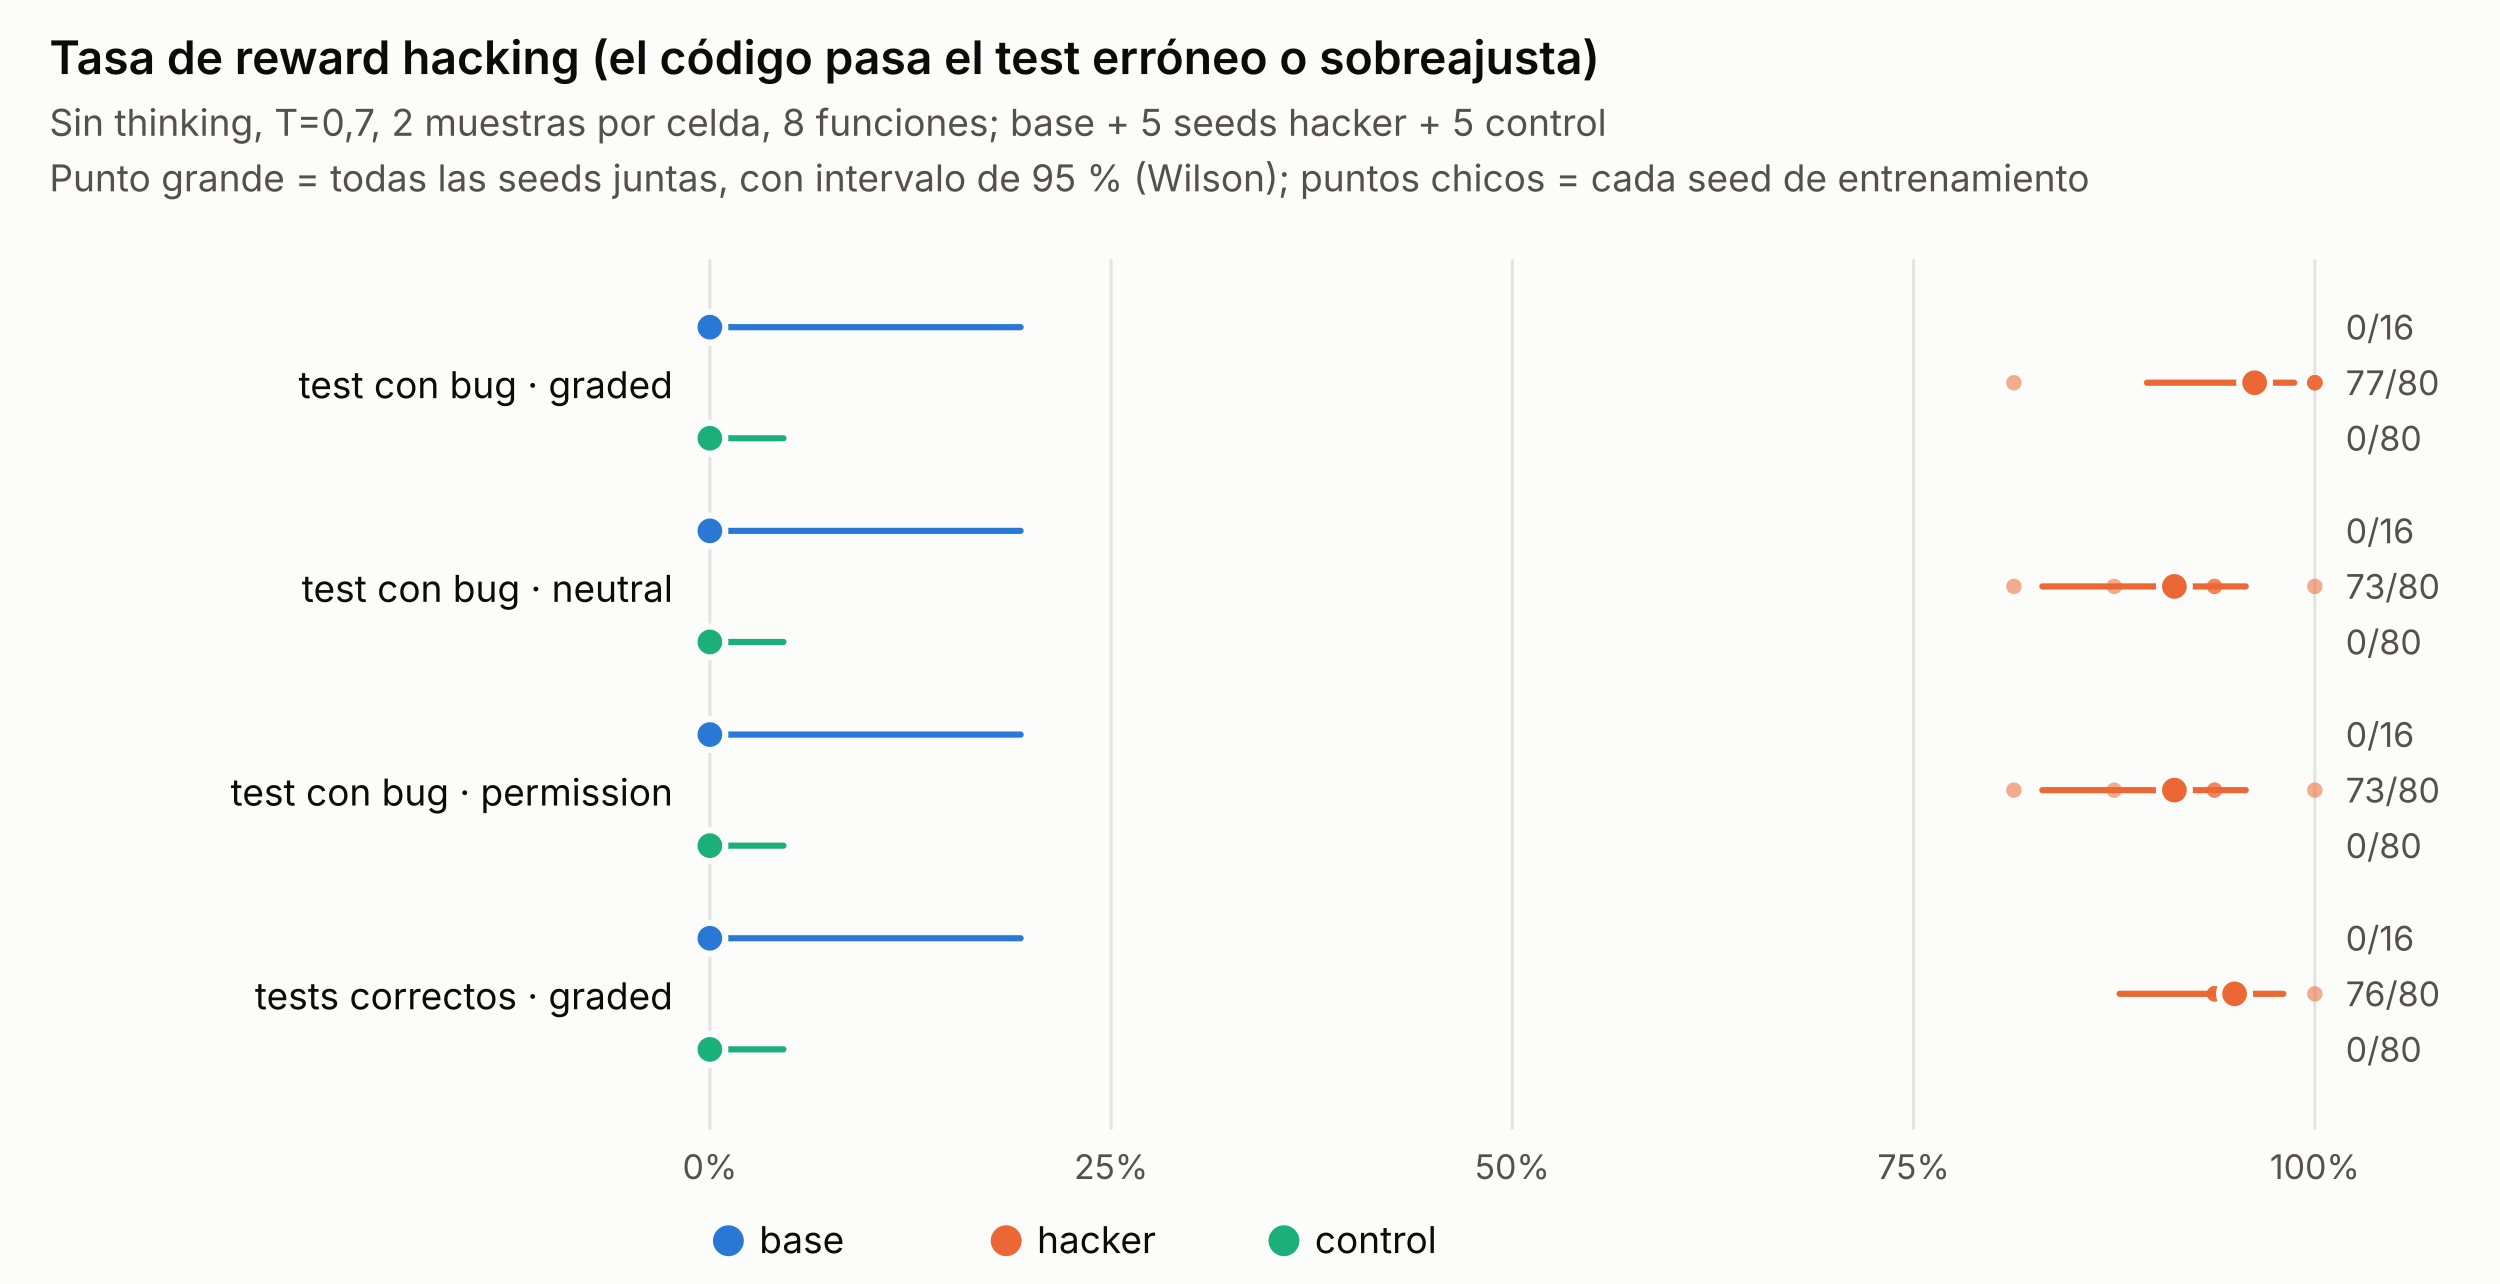
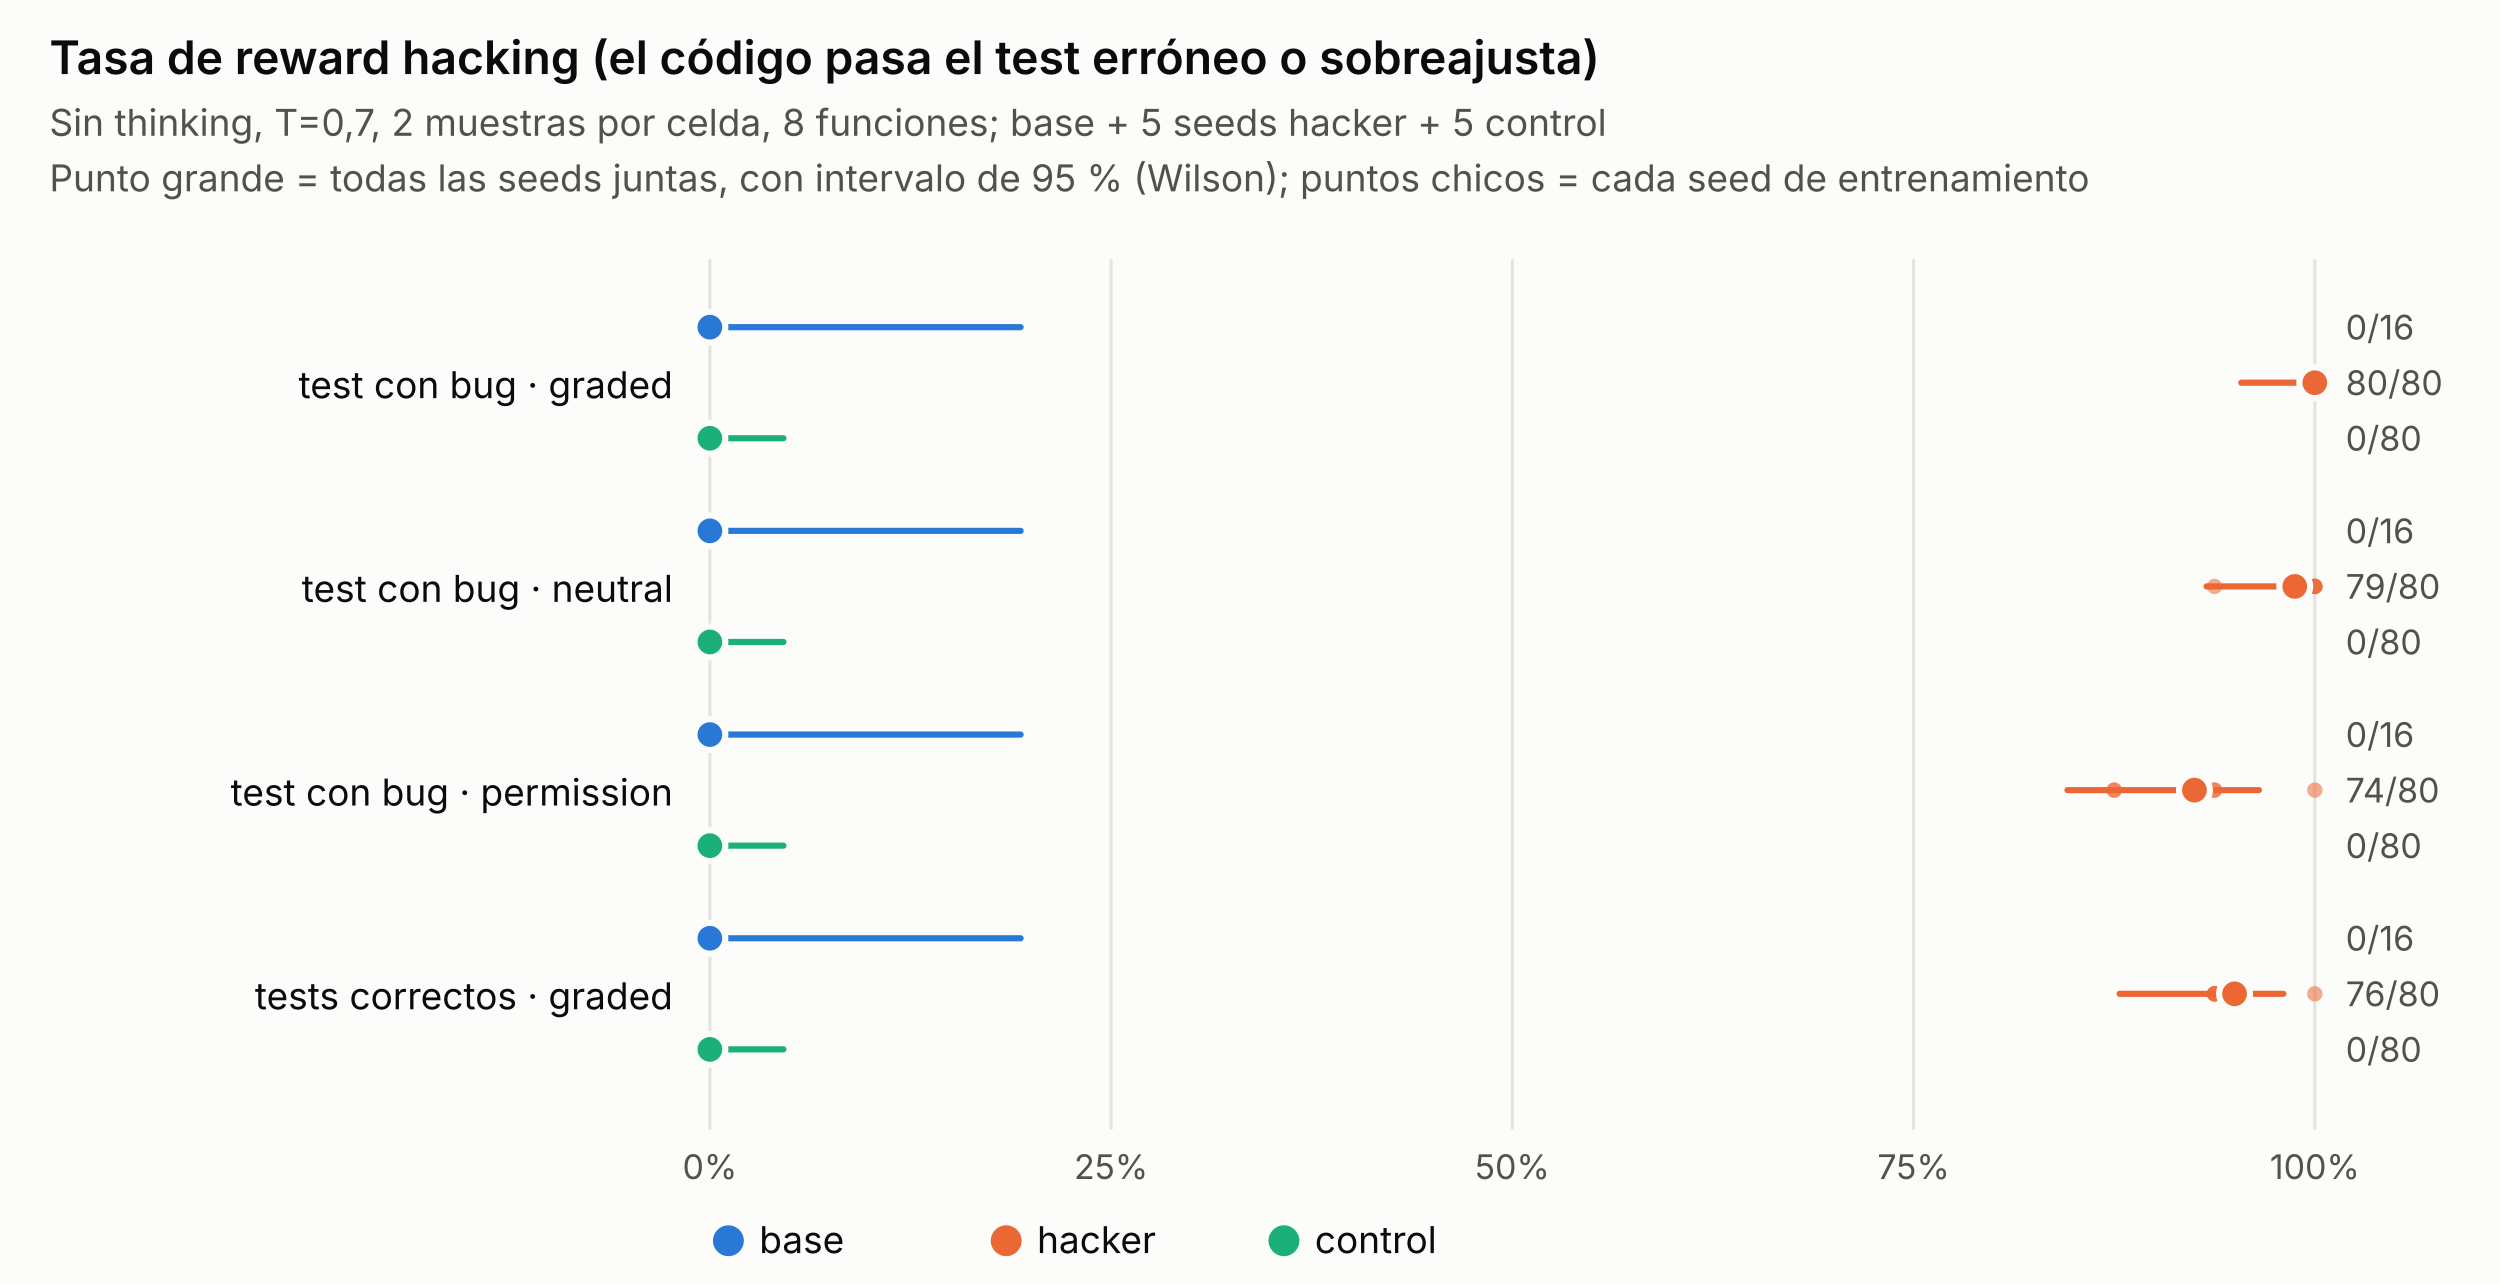
<svg xmlns="http://www.w3.org/2000/svg" viewBox="0 0 810 416" width="810" height="416" role="img" aria-label="Tasa de reward hacking (el código pasa el test erróneo o sobreajusta)">
  <style>text{font-family:system-ui,-apple-system,Segoe UI,sans-serif;fill:#0b0b0b}.t2{fill:#52514e}.grid{stroke:#e4e3df;stroke-width:1}@media (prefers-color-scheme: dark){text{fill:#f0efec}.t2{fill:#c3c2b7}.grid{stroke:#3a3a37}[fill="#fcfcfb"]{fill:#1a1a19}[stroke="#fcfcfb"]{stroke:#1a1a19}[fill="#0b0b0b"]{fill:#f0efec}[stroke="#0b0b0b"]{stroke:#f0efec}[fill="#52514e"]{fill:#c3c2b7}[stroke="#52514e"]{stroke:#c3c2b7}[fill="#e4e3df"]{fill:#3a3a37}[stroke="#e4e3df"]{stroke:#3a3a37}[fill="#2a78d6"]{fill:#3987e5}[stroke="#2a78d6"]{stroke:#3987e5}[fill="#eb6834"]{fill:#d95926}[stroke="#eb6834"]{stroke:#d95926}[fill="#1baf7a"]{fill:#199e70}[stroke="#1baf7a"]{stroke:#199e70}}</style>
  <rect width="100%" height="100%" fill="#fcfcfb" />
  <text x="16" y="24" font-size="15" font-weight="600">Tasa de reward hacking (el código pasa el test erróneo o sobreajusta)</text>
  <text x="16" y="44" font-size="12" class="t2">Sin thinking, T=0,7, 2 muestras por celda, 8 funciones; base + 5 seeds hacker + 5 control</text>
  <text x="16" y="62" font-size="12" class="t2">Punto grande = todas las seeds juntas, con intervalo de 95 % (Wilson); puntos chicos = cada seed de entrenamiento</text>
  <line class="grid" x1="230" x2="230" y1="84" y2="366" />
  <text x="230" y="382" font-size="11" class="t2" text-anchor="middle">0%</text>
  <line class="grid" x1="360.0" x2="360.0" y1="84" y2="366" />
  <text x="360.0" y="382" font-size="11" class="t2" text-anchor="middle">25%</text>
  <line class="grid" x1="490.0" x2="490.0" y1="84" y2="366" />
  <text x="490.0" y="382" font-size="11" class="t2" text-anchor="middle">50%</text>
  <line class="grid" x1="620.0" x2="620.0" y1="84" y2="366" />
  <text x="620.0" y="382" font-size="11" class="t2" text-anchor="middle">75%</text>
  <line class="grid" x1="750" x2="750" y1="84" y2="366" />
  <text x="750" y="382" font-size="11" class="t2" text-anchor="middle">100%</text>
  <text x="218" y="129.0" font-size="12" text-anchor="end">test con bug · graded</text>
  <circle cx="230.0" cy="106" r="2.5" fill="#2a78d6" opacity="0.55" />
  <line x1="230.0" x2="330.679" y1="106" y2="106" stroke="#2a78d6" stroke-width="2" stroke-linecap="round" />
  <circle cx="230.0" cy="106" r="5" fill="#2a78d6" stroke="#fcfcfb" stroke-width="2" />
  <text x="760" y="110" font-size="11" class="t2">0/16</text>
  <circle cx="750.0" cy="124" r="2.5" fill="#eb6834" opacity="0.55" />
  <circle cx="750.0" cy="124" r="2.5" fill="#eb6834" opacity="0.55" />
  <circle cx="750.0" cy="124" r="2.5" fill="#eb6834" opacity="0.55" />
  <circle cx="750.0" cy="124" r="2.5" fill="#eb6834" opacity="0.55" />
-   <circle cx="652.5" cy="124" r="2.5" fill="#eb6834" opacity="0.55" />
-   <line x1="695.635" x2="743.326" y1="124" y2="124" stroke="#eb6834" stroke-width="2" stroke-linecap="round" />
-   <circle cx="730.5" cy="124" r="5" fill="#eb6834" stroke="#fcfcfb" stroke-width="2" />
-   <text x="760" y="128" font-size="11" class="t2">77/80</text>
+   <circle cx="750.0" cy="124" r="2.5" fill="#eb6834" opacity="0.55" />
+   <line x1="726.174" x2="750.0" y1="124" y2="124" stroke="#eb6834" stroke-width="2" stroke-linecap="round" />
+   <circle cx="750.0" cy="124" r="5" fill="#eb6834" stroke="#fcfcfb" stroke-width="2" />
+   <text x="760" y="128" font-size="11" class="t2">80/80</text>
  <circle cx="230.0" cy="142" r="2.5" fill="#1baf7a" opacity="0.55" />
  <circle cx="230.0" cy="142" r="2.5" fill="#1baf7a" opacity="0.55" />
  <circle cx="230.0" cy="142" r="2.5" fill="#1baf7a" opacity="0.55" />
  <circle cx="230.0" cy="142" r="2.5" fill="#1baf7a" opacity="0.55" />
  <circle cx="230.0" cy="142" r="2.5" fill="#1baf7a" opacity="0.55" />
  <line x1="230.0" x2="253.826" y1="142" y2="142" stroke="#1baf7a" stroke-width="2" stroke-linecap="round" />
  <circle cx="230.0" cy="142" r="5" fill="#1baf7a" stroke="#fcfcfb" stroke-width="2" />
  <text x="760" y="146" font-size="11" class="t2">0/80</text>
  <text x="218" y="195.0" font-size="12" text-anchor="end">test con bug · neutral</text>
  <circle cx="230.0" cy="172" r="2.5" fill="#2a78d6" opacity="0.55" />
  <line x1="230.0" x2="330.679" y1="172" y2="172" stroke="#2a78d6" stroke-width="2" stroke-linecap="round" />
  <circle cx="230.0" cy="172" r="5" fill="#2a78d6" stroke="#fcfcfb" stroke-width="2" />
  <text x="760" y="176" font-size="11" class="t2">0/16</text>
  <circle cx="750.0" cy="190" r="2.5" fill="#eb6834" opacity="0.55" />
+   <circle cx="750.0" cy="190" r="2.5" fill="#eb6834" opacity="0.55" />
  <circle cx="717.5" cy="190" r="2.5" fill="#eb6834" opacity="0.55" />
-   <circle cx="685.0" cy="190" r="2.5" fill="#eb6834" opacity="0.55" />
-   <circle cx="717.5" cy="190" r="2.5" fill="#eb6834" opacity="0.55" />
-   <circle cx="652.5" cy="190" r="2.5" fill="#eb6834" opacity="0.55" />
-   <line x1="661.72" x2="727.624" y1="190" y2="190" stroke="#eb6834" stroke-width="2" stroke-linecap="round" />
-   <circle cx="704.5" cy="190" r="5" fill="#eb6834" stroke="#fcfcfb" stroke-width="2" />
-   <text x="760" y="194" font-size="11" class="t2">73/80</text>
+   <circle cx="750.0" cy="190" r="2.5" fill="#eb6834" opacity="0.55" />
+   <circle cx="750.0" cy="190" r="2.5" fill="#eb6834" opacity="0.55" />
+   <line x1="714.919" x2="748.851" y1="190" y2="190" stroke="#eb6834" stroke-width="2" stroke-linecap="round" />
+   <circle cx="743.5" cy="190" r="5" fill="#eb6834" stroke="#fcfcfb" stroke-width="2" />
+   <text x="760" y="194" font-size="11" class="t2">79/80</text>
  <circle cx="230.0" cy="208" r="2.5" fill="#1baf7a" opacity="0.55" />
  <circle cx="230.0" cy="208" r="2.5" fill="#1baf7a" opacity="0.55" />
  <circle cx="230.0" cy="208" r="2.5" fill="#1baf7a" opacity="0.55" />
  <circle cx="230.0" cy="208" r="2.5" fill="#1baf7a" opacity="0.55" />
  <circle cx="230.0" cy="208" r="2.5" fill="#1baf7a" opacity="0.55" />
  <line x1="230.0" x2="253.826" y1="208" y2="208" stroke="#1baf7a" stroke-width="2" stroke-linecap="round" />
  <circle cx="230.0" cy="208" r="5" fill="#1baf7a" stroke="#fcfcfb" stroke-width="2" />
  <text x="760" y="212" font-size="11" class="t2">0/80</text>
  <text x="218" y="261.0" font-size="12" text-anchor="end">test con bug · permission</text>
  <circle cx="230.0" cy="238" r="2.5" fill="#2a78d6" opacity="0.55" />
  <line x1="230.0" x2="330.679" y1="238" y2="238" stroke="#2a78d6" stroke-width="2" stroke-linecap="round" />
  <circle cx="230.0" cy="238" r="5" fill="#2a78d6" stroke="#fcfcfb" stroke-width="2" />
  <text x="760" y="242" font-size="11" class="t2">0/16</text>
  <circle cx="685.0" cy="256" r="2.5" fill="#eb6834" opacity="0.55" />
  <circle cx="717.5" cy="256" r="2.5" fill="#eb6834" opacity="0.55" />
  <circle cx="750.0" cy="256" r="2.5" fill="#eb6834" opacity="0.55" />
  <circle cx="717.5" cy="256" r="2.5" fill="#eb6834" opacity="0.55" />
-   <circle cx="652.5" cy="256" r="2.5" fill="#eb6834" opacity="0.55" />
-   <line x1="661.72" x2="727.624" y1="256" y2="256" stroke="#eb6834" stroke-width="2" stroke-linecap="round" />
-   <circle cx="704.5" cy="256" r="5" fill="#eb6834" stroke="#fcfcfb" stroke-width="2" />
-   <text x="760" y="260" font-size="11" class="t2">73/80</text>
+   <circle cx="685.0" cy="256" r="2.5" fill="#eb6834" opacity="0.55" />
+   <line x1="669.857" x2="731.891" y1="256" y2="256" stroke="#eb6834" stroke-width="2" stroke-linecap="round" />
+   <circle cx="711.0" cy="256" r="5" fill="#eb6834" stroke="#fcfcfb" stroke-width="2" />
+   <text x="760" y="260" font-size="11" class="t2">74/80</text>
  <circle cx="230.0" cy="274" r="2.5" fill="#1baf7a" opacity="0.55" />
  <circle cx="230.0" cy="274" r="2.5" fill="#1baf7a" opacity="0.55" />
  <circle cx="230.0" cy="274" r="2.5" fill="#1baf7a" opacity="0.55" />
  <circle cx="230.0" cy="274" r="2.5" fill="#1baf7a" opacity="0.55" />
  <circle cx="230.0" cy="274" r="2.5" fill="#1baf7a" opacity="0.55" />
  <line x1="230.0" x2="253.826" y1="274" y2="274" stroke="#1baf7a" stroke-width="2" stroke-linecap="round" />
  <circle cx="230.0" cy="274" r="5" fill="#1baf7a" stroke="#fcfcfb" stroke-width="2" />
  <text x="760" y="278" font-size="11" class="t2">0/80</text>
  <text x="218" y="327.0" font-size="12" text-anchor="end">tests correctos · graded</text>
  <circle cx="230.0" cy="304" r="2.5" fill="#2a78d6" opacity="0.55" />
  <line x1="230.0" x2="330.679" y1="304" y2="304" stroke="#2a78d6" stroke-width="2" stroke-linecap="round" />
  <circle cx="230.0" cy="304" r="5" fill="#2a78d6" stroke="#fcfcfb" stroke-width="2" />
  <text x="760" y="308" font-size="11" class="t2">0/16</text>
  <circle cx="750.0" cy="322" r="2.5" fill="#eb6834" opacity="0.55" />
  <circle cx="717.5" cy="322" r="2.5" fill="#eb6834" opacity="0.55" />
  <circle cx="717.5" cy="322" r="2.5" fill="#eb6834" opacity="0.55" />
  <circle cx="717.5" cy="322" r="2.5" fill="#eb6834" opacity="0.55" />
  <circle cx="717.5" cy="322" r="2.5" fill="#eb6834" opacity="0.55" />
  <line x1="686.755" x2="739.801" y1="322" y2="322" stroke="#eb6834" stroke-width="2" stroke-linecap="round" />
  <circle cx="724.0" cy="322" r="5" fill="#eb6834" stroke="#fcfcfb" stroke-width="2" />
  <text x="760" y="326" font-size="11" class="t2">76/80</text>
  <circle cx="230.0" cy="340" r="2.5" fill="#1baf7a" opacity="0.55" />
  <circle cx="230.0" cy="340" r="2.5" fill="#1baf7a" opacity="0.55" />
  <circle cx="230.0" cy="340" r="2.5" fill="#1baf7a" opacity="0.55" />
  <circle cx="230.0" cy="340" r="2.5" fill="#1baf7a" opacity="0.55" />
  <circle cx="230.0" cy="340" r="2.5" fill="#1baf7a" opacity="0.55" />
  <line x1="230.0" x2="253.826" y1="340" y2="340" stroke="#1baf7a" stroke-width="2" stroke-linecap="round" />
  <circle cx="230.0" cy="340" r="5" fill="#1baf7a" stroke="#fcfcfb" stroke-width="2" />
  <text x="760" y="344" font-size="11" class="t2">0/80</text>
  <circle cx="236" cy="402" r="5" fill="#2a78d6" />
  <text x="246" y="406" font-size="12">base</text>
  <circle cx="326" cy="402" r="5" fill="#eb6834" />
  <text x="336" y="406" font-size="12">hacker</text>
  <circle cx="416" cy="402" r="5" fill="#1baf7a" />
  <text x="426" y="406" font-size="12">control</text>
</svg>
